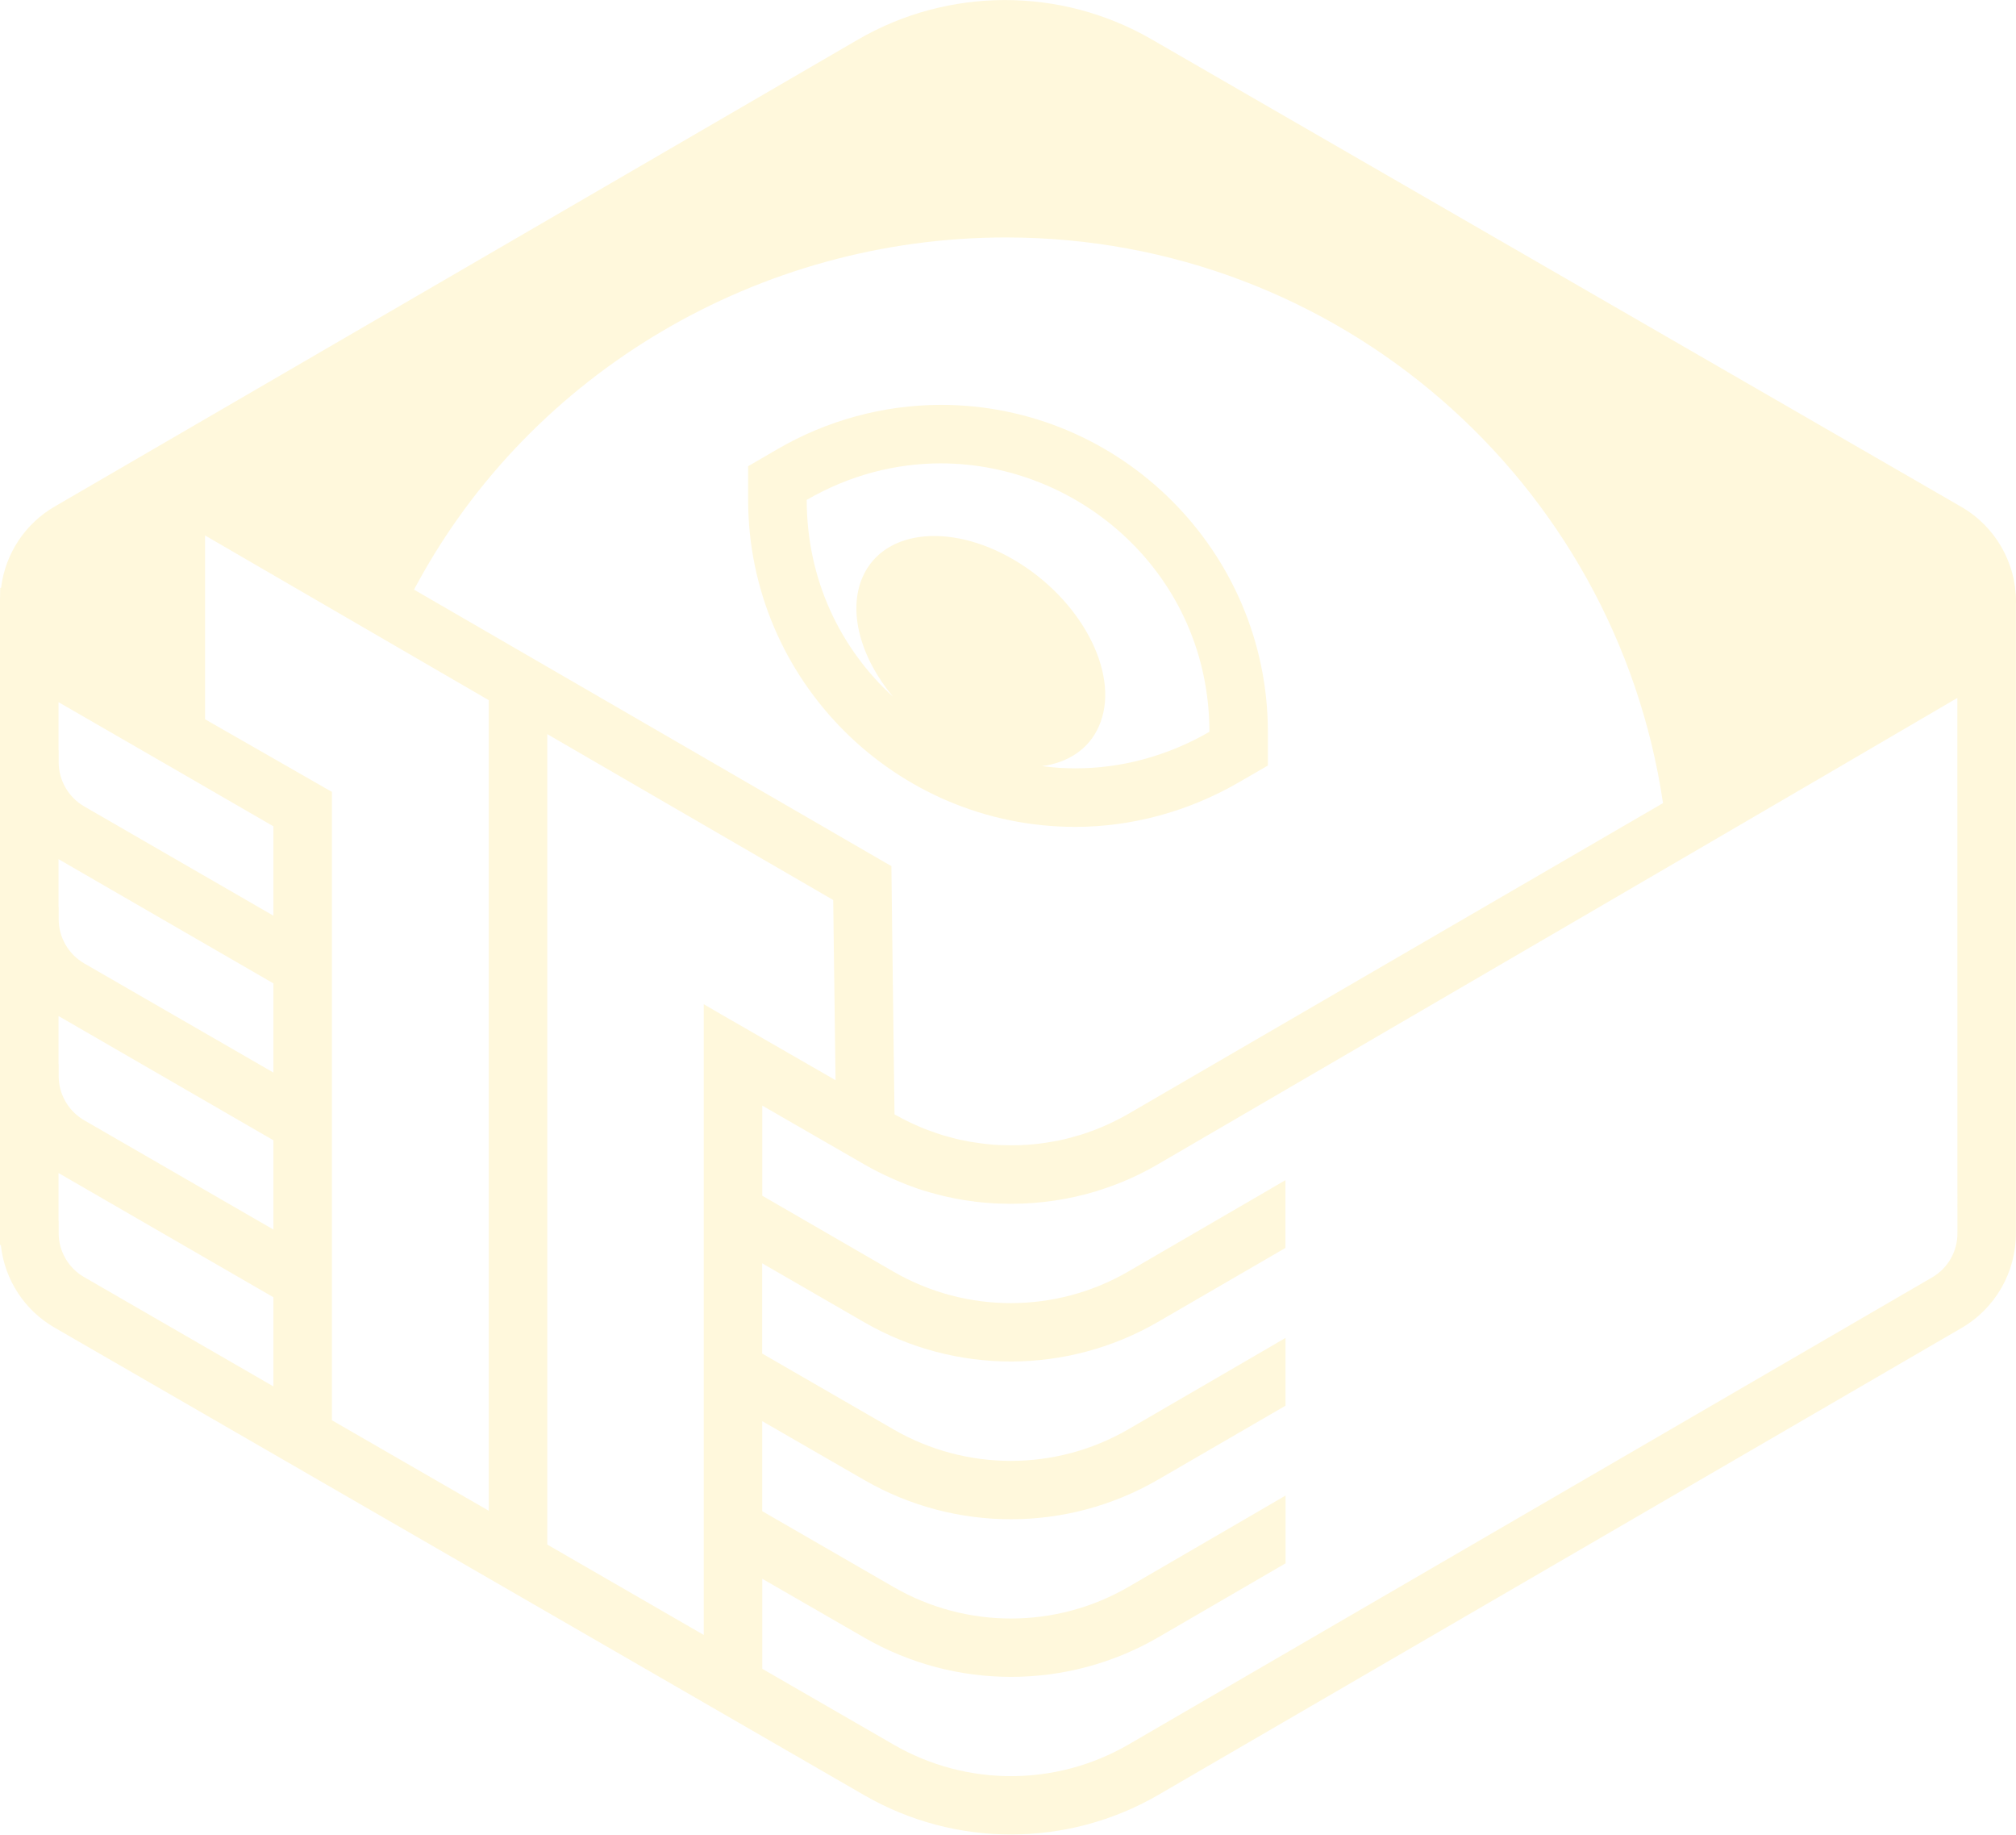
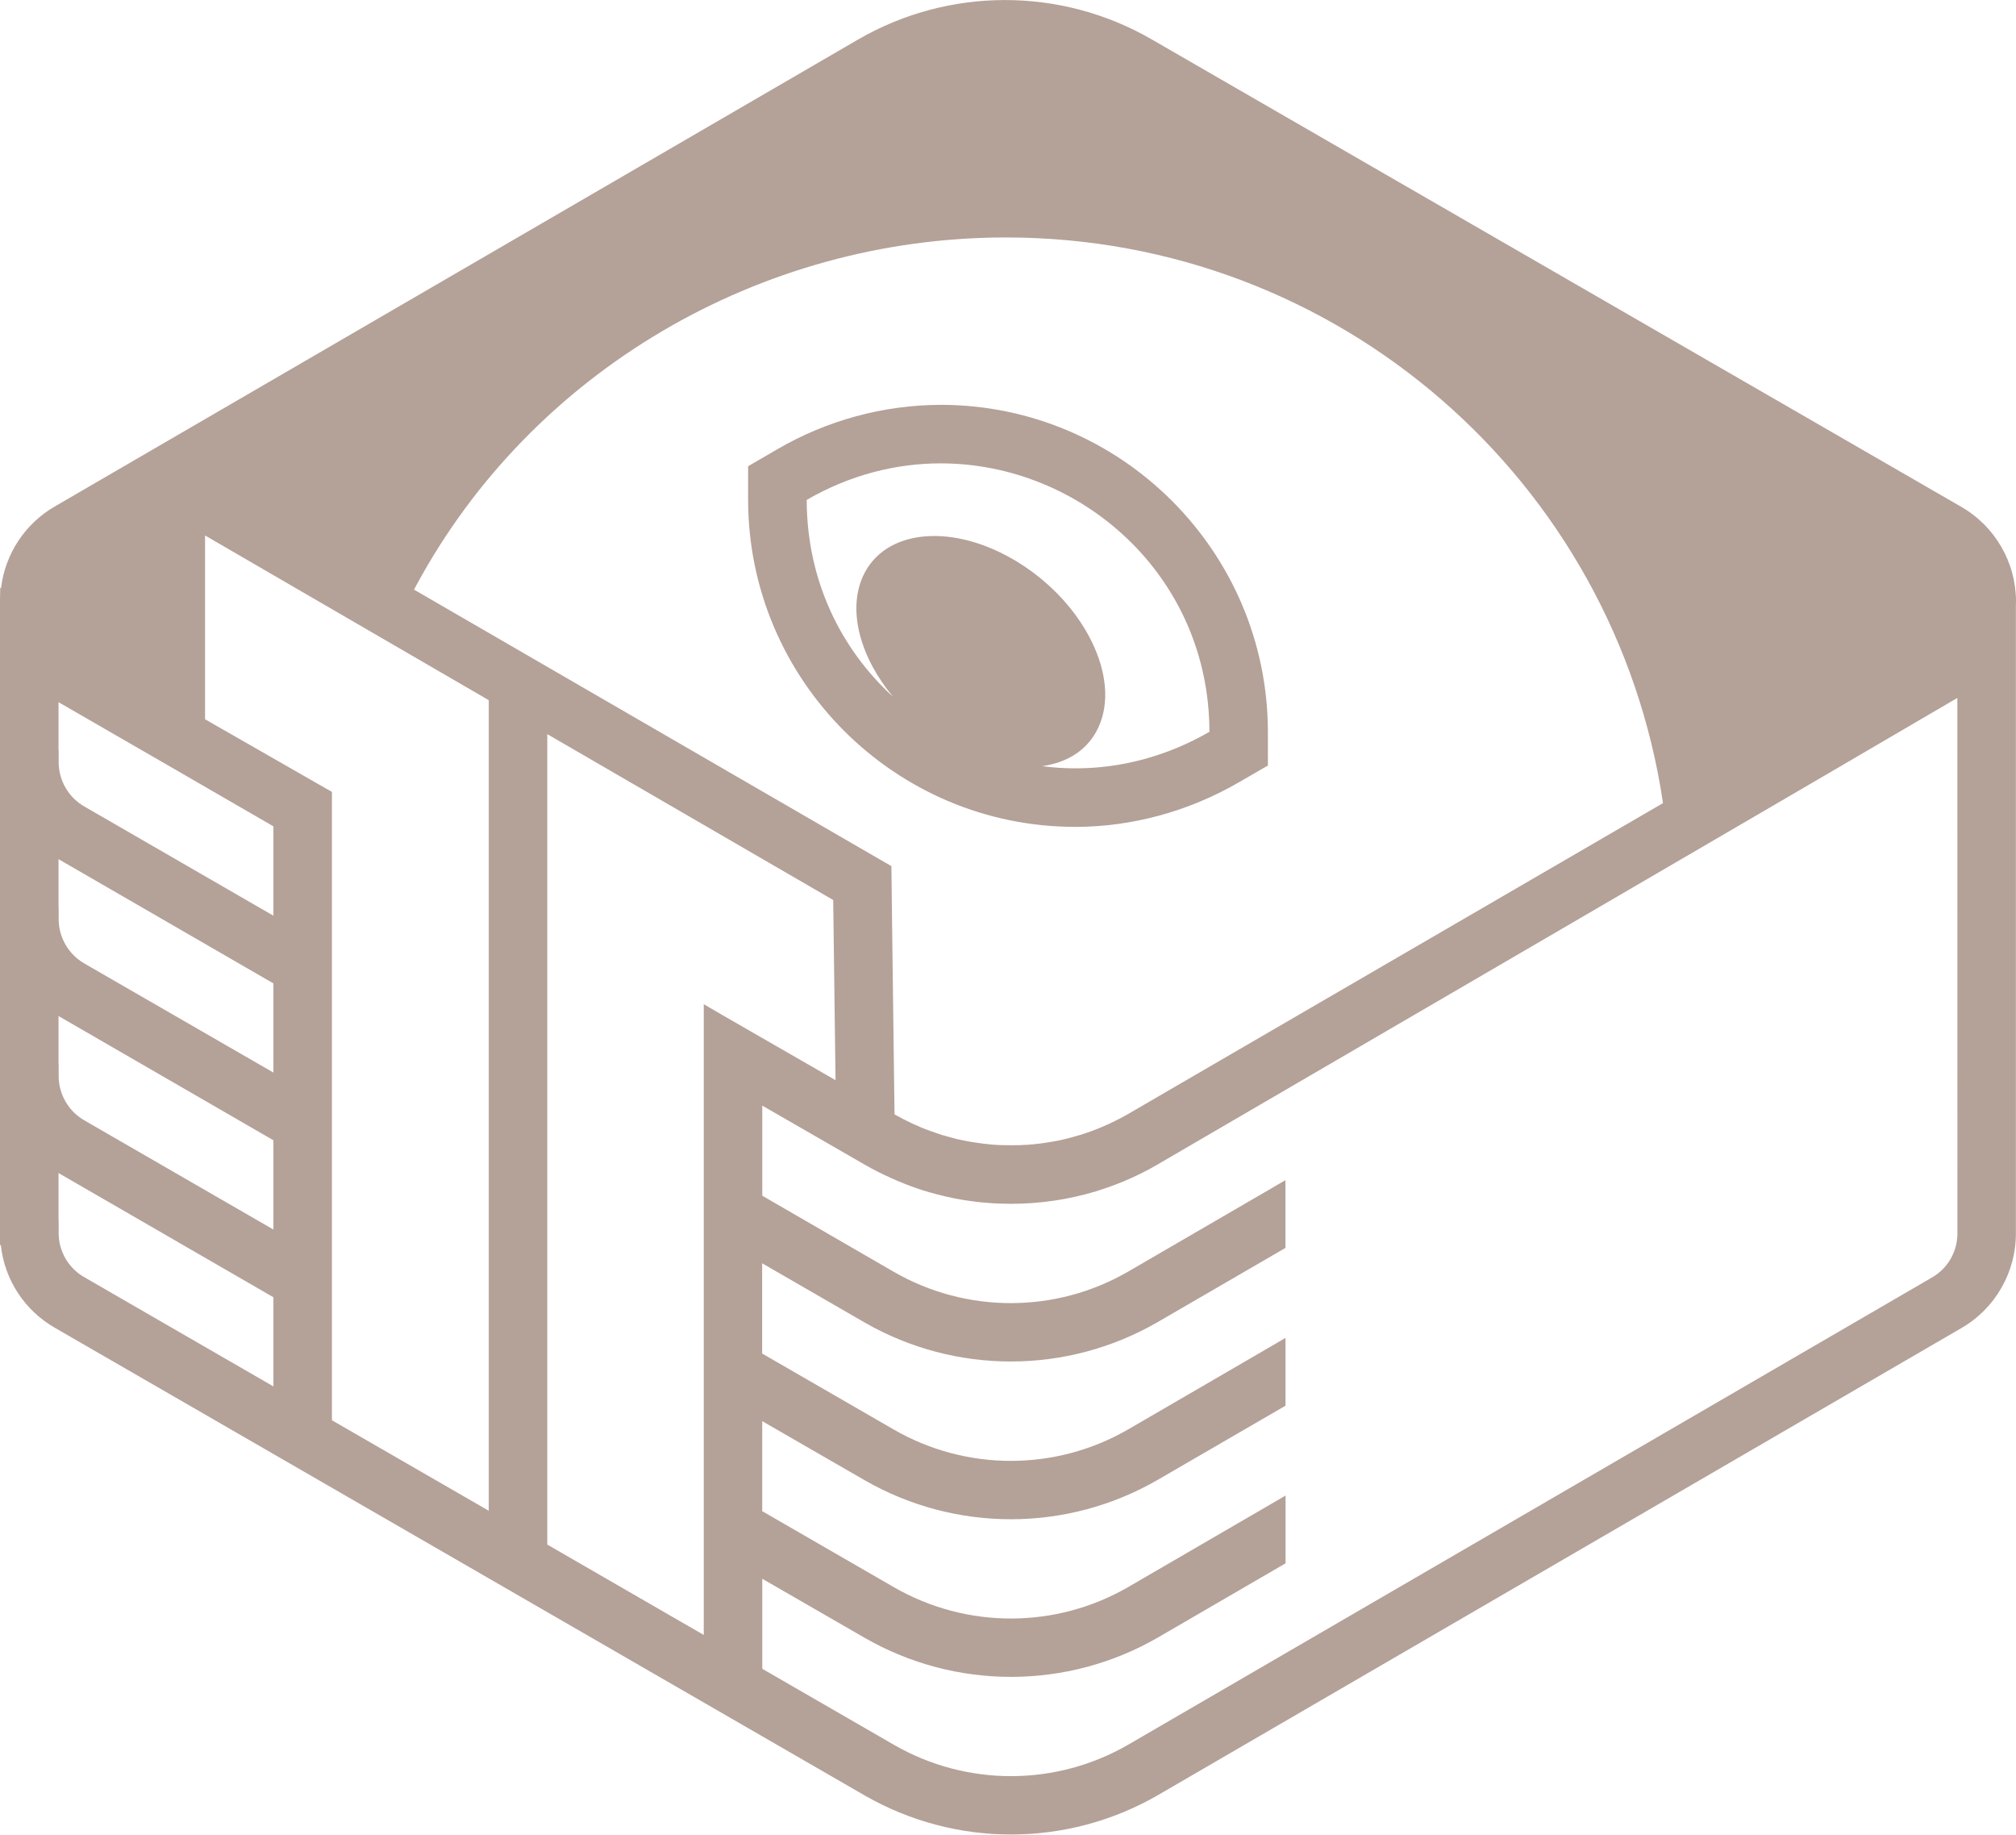
<svg xmlns="http://www.w3.org/2000/svg" viewBox="0 0 1574.31 1432.28">
  <defs>
-     <style>.cls-1{fill:#FFF8DC;}</style>
+     <style>.cls-1{fill:#b4a198;}</style>
  </defs>
  <g id="Layer_2" data-name="Layer 2">
    <g id="Layer_1-2" data-name="Layer 1">
      <path class="cls-1" d="M734.55,316.07a255,255,0,0,0-127.49,34.64L584.21,364v26.32C584.39,531,699,645.56,839.75,645.56c44.24,0,88.38-12.07,127.59-34.73l22.76-13.16V571.26C989.92,430.5,875.31,316.07,734.55,316.07ZM892.49,592.92a201.65,201.65,0,0,1-52.74,6.94,191.25,191.25,0,0,1-26-1.73c20.3-2.75,36.47-13.17,44.33-31,17-38-10.69-95-61.6-127.22s-105.84-27.61-122.74,10.32c-12,27-1.65,63.43,23.67,93.78-40.77-37.2-67.36-90.85-67.45-153.73,33.81-19.56,69.73-28.52,104.64-28.52,109.31,0,209.67,87.38,209.85,209.57A213.07,213.07,0,0,1,892.49,592.92Z" />
      <path class="cls-1" d="M1531.17,395.47l-632.28-365a229,229,0,0,0-228.77.36L43,395.29A85.25,85.25,0,0,0,.83,459H.18L0,468.14V972H.64a84.79,84.79,0,0,0,42.5,64.8l632.19,365a229.45,229.45,0,0,0,228.86-.28l627.17-364.49a85.26,85.26,0,0,0,42.86-74.67V472.61a26,26,0,0,0,.09-2.65A85.4,85.4,0,0,0,1531.17,395.47ZM325.65,456c89.66-165.34,267-270.62,459.91-270.62,259.66,0,475.81,190.19,513.1,441.62l-155.1,90.12L953.27,827.69l-72,41.86c-3.75,2.2-7.22,4-10.69,5.67-3,1.55-6.13,3-9.69,4.48-2.56,1.09-4.76,1.91-7,2.83-2.1.73-4.29,1.55-6.4,2.28-2.46.83-4.84,1.56-7.31,2.2-3,.91-5.94,1.74-9.23,2.47-3,.73-6.12,1.37-9.69,1.92a178.74,178.74,0,0,1-19.1,2.37l-2.56.09-2.74.19c-2.29,0-4.84.09-7.31.09-3.11,0-6.22-.09-9.42-.19-2.92-.09-5.66-.36-8.31-.63s-4.94-.55-7.32-.92-4.93-.64-7.31-1.1c-5.11-.91-9.87-1.92-14.44-3.2l-1.19-.36h-.09c-3.84-1-7.22-2-10.23-3.11s-5.67-1.92-8.41-3c-2.38-.91-4.3-1.73-6.21-2.65-1.75-.72-3.3-1.37-4.76-2.09-1.64-.74-2.93-1.38-4.38-2.11l-.19-.18-.27-.09a35.05,35.05,0,0,1-4-2.1l-.18-.09-.27-.19c-.09-.09-.28-.09-.37-.18-1.28-.55-2.37-1.28-3.66-1.92l-1.91-149.07-.46-39.57-.09-5.22-4.48-2.55L323.36,460.37A47.24,47.24,0,0,1,325.65,456ZM213.51,1082.41,66,997.23a39.65,39.65,0,0,1-20.2-34.91v-9.14H45.7V915.8l167.81,97Zm0-122.47L66,874.76a40,40,0,0,1-20.2-34.91v-9.14H45.7V793.23l167.81,97Zm0-122.56L66,752.29a40.08,40.08,0,0,1-20.2-35v-9.14H45.7V670.76l167.81,97Zm0-122.47L66,629.73a40.07,40.07,0,0,1-20.2-34.92v-9.14H45.7V548.2L138.93,602l74.58,43.14Zm168.17,464.57L259.2,1108.83V618.21l-4.57-2.56-94.5-54.1V418.05l221.55,128.6ZM549.57,784v492.44l-122.2-70.56V573.15L650.66,702.66l1.82,140.66L563.28,792Zm979,178.4a39.65,39.65,0,0,1-20.11,35.1L881.25,1362a183,183,0,0,1-183.07.27l-102.91-59.4v-70.29l80.06,46.16a229.45,229.45,0,0,0,228.86-.28l95.15-55.29,4.57-2.66V1167.6l-13.71,8-109,63.34a183,183,0,0,1-183.07.27l-102.91-59.41v-70.28l80.06,46.16a229.16,229.16,0,0,0,228.86-.37l95.15-55.2,4.57-2.65v-52.92l-13.71,8-109,63.33a183,183,0,0,1-183.07.28l-102.91-59.41V986.27l80.06,46.24a229.13,229.13,0,0,0,228.86-.36l95.15-55.21,4.57-2.65V921.37l-13.71,8-109,63.33a183,183,0,0,1-183.07.28L595.27,933.53V863.16l80.06,46.15c3.39,1.92,6.67,3.75,10,5.39,6.86,3.47,13.81,6.58,20.66,9.32a17.33,17.33,0,0,0,2.1.83c1.19.45,2.29.91,3.39,1.28,1.46.54,3.37,1.28,5.29,1.91,3,1,5.95,1.92,8.87,2.75a231,231,0,0,0,27,6.12c2.75.37,5.4.82,8.05,1.1l.09.09c.37,0,.64.09,1,.09,3.11.37,6.31.73,9.42.91,2.83.28,6,.46,9.14.55s6.12.18,9.14.18A230.72,230.72,0,0,0,856.21,930a14.55,14.55,0,0,0,1.82-.63A222.93,222.93,0,0,0,904.19,909c134.17-78.14,542.17-315.86,624.33-364.12Z" />
    </g>
  </g>
</svg>
